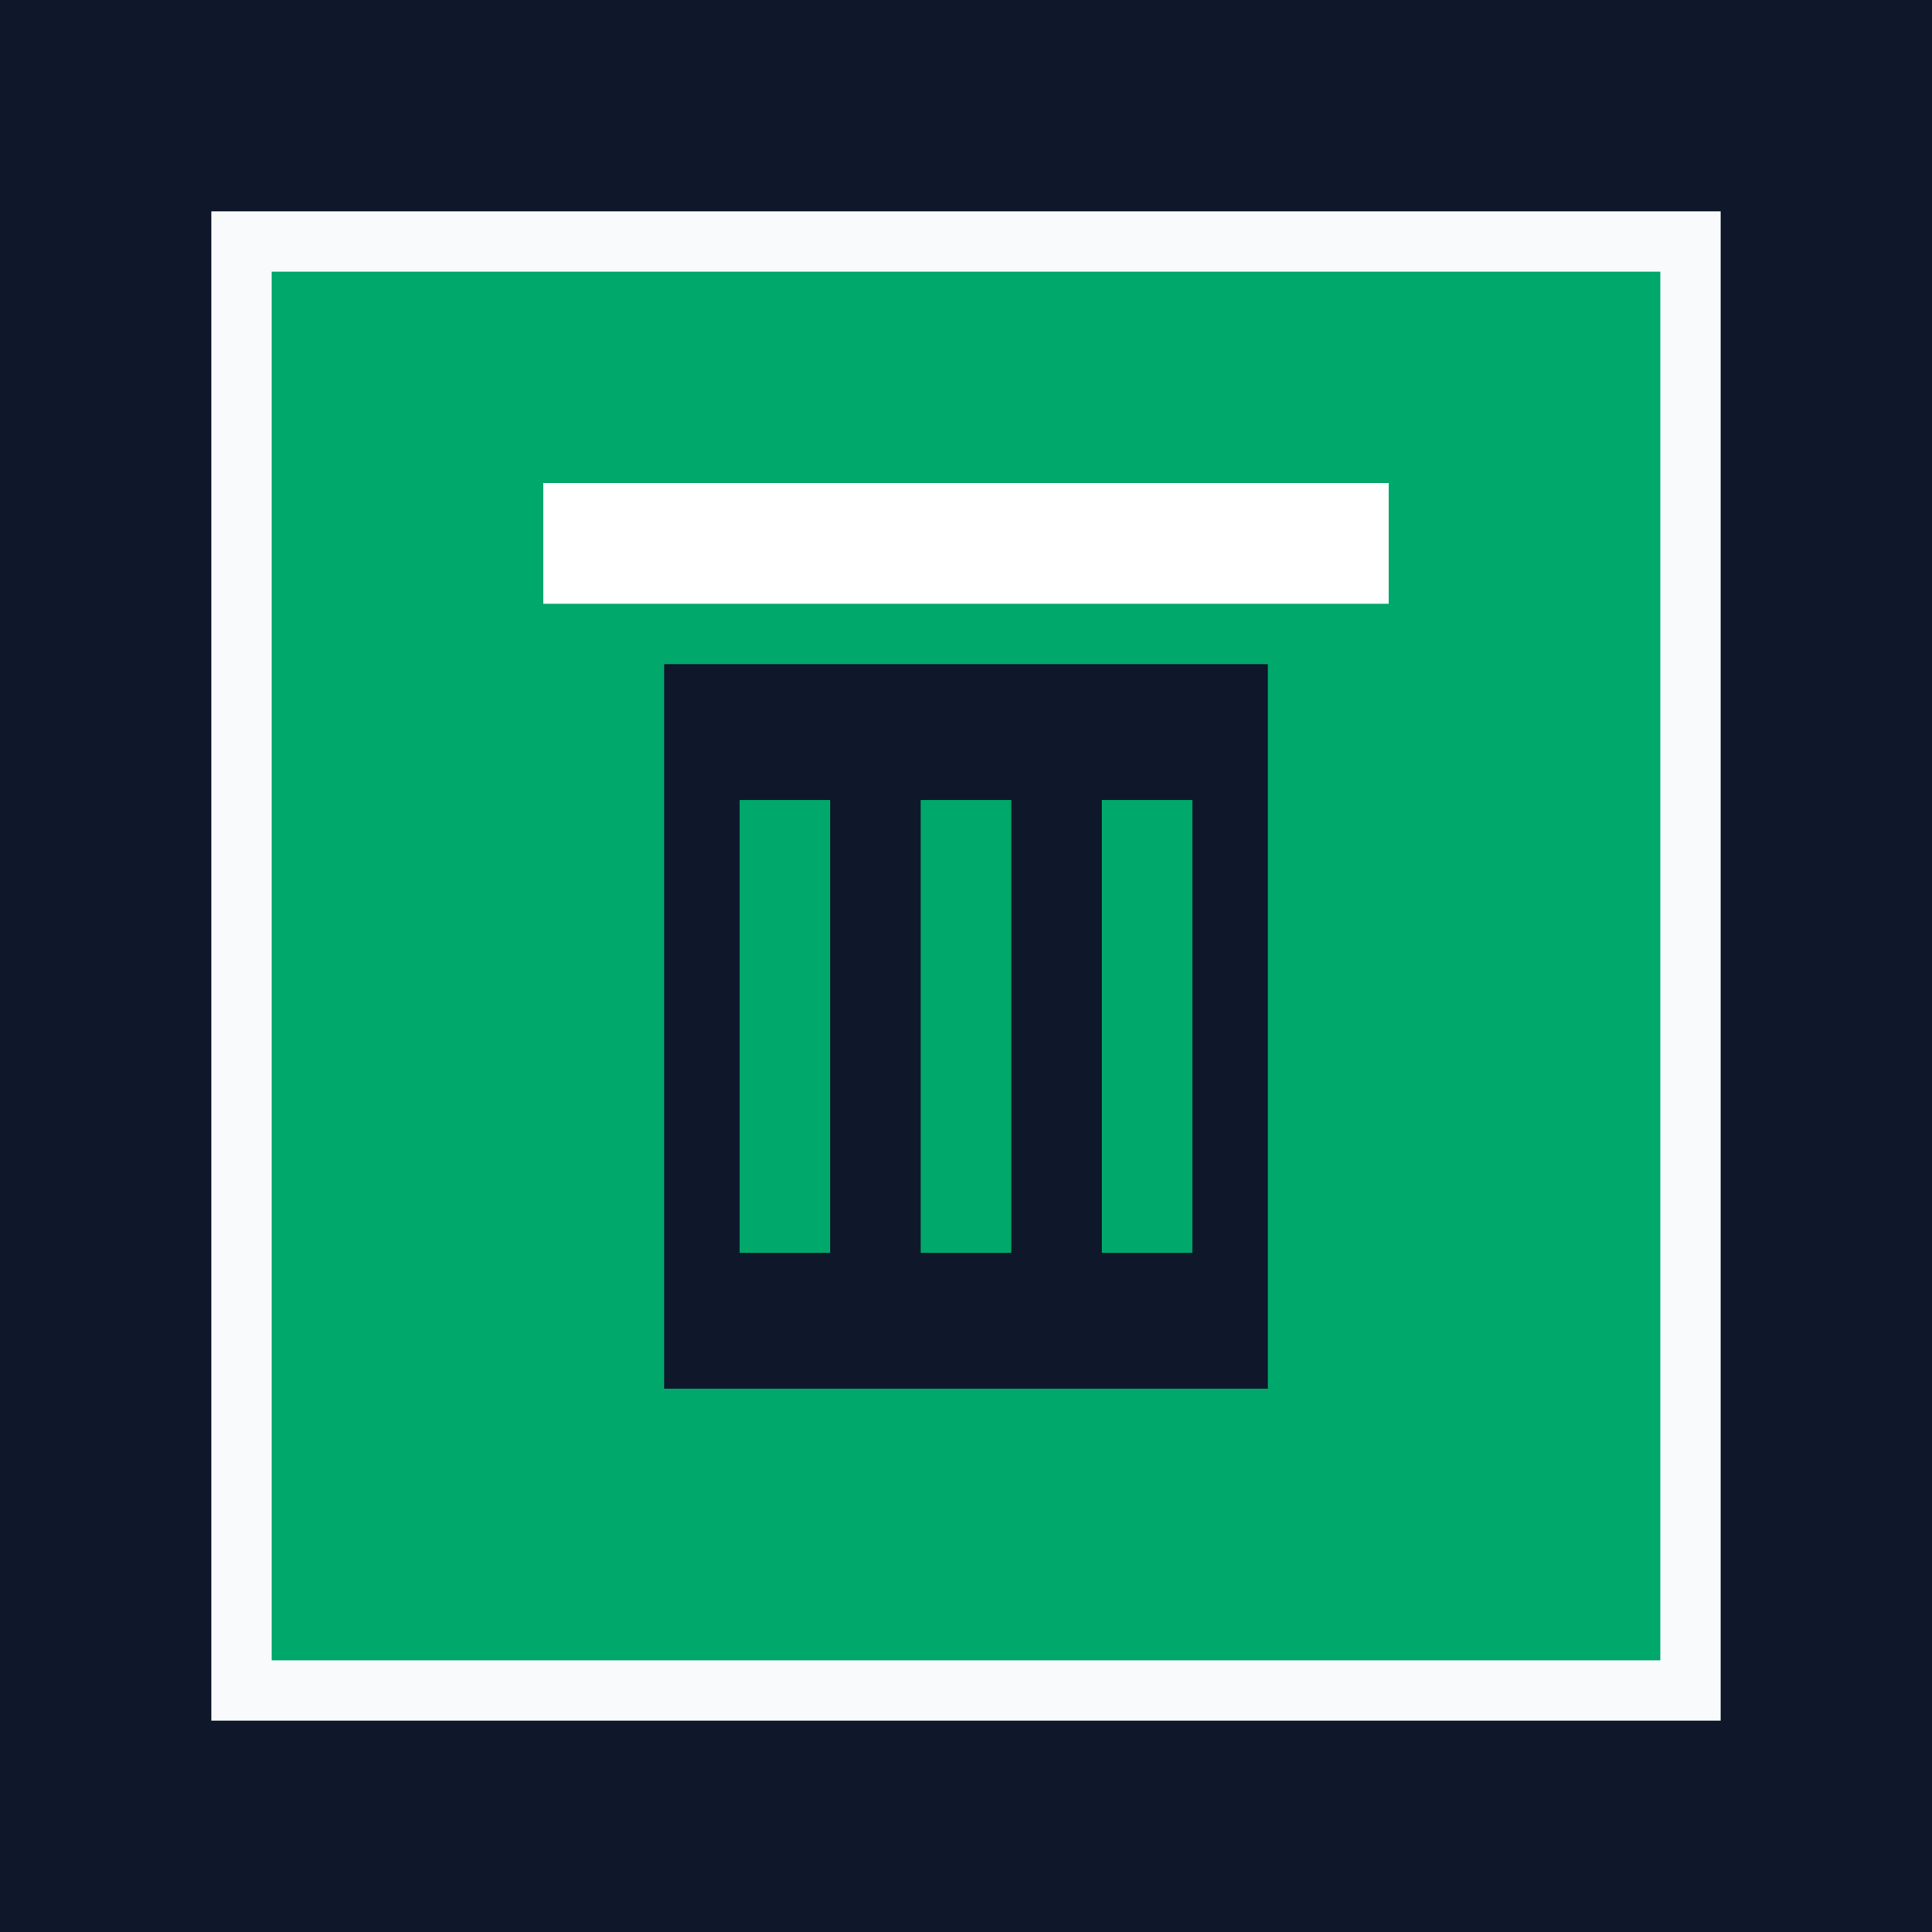
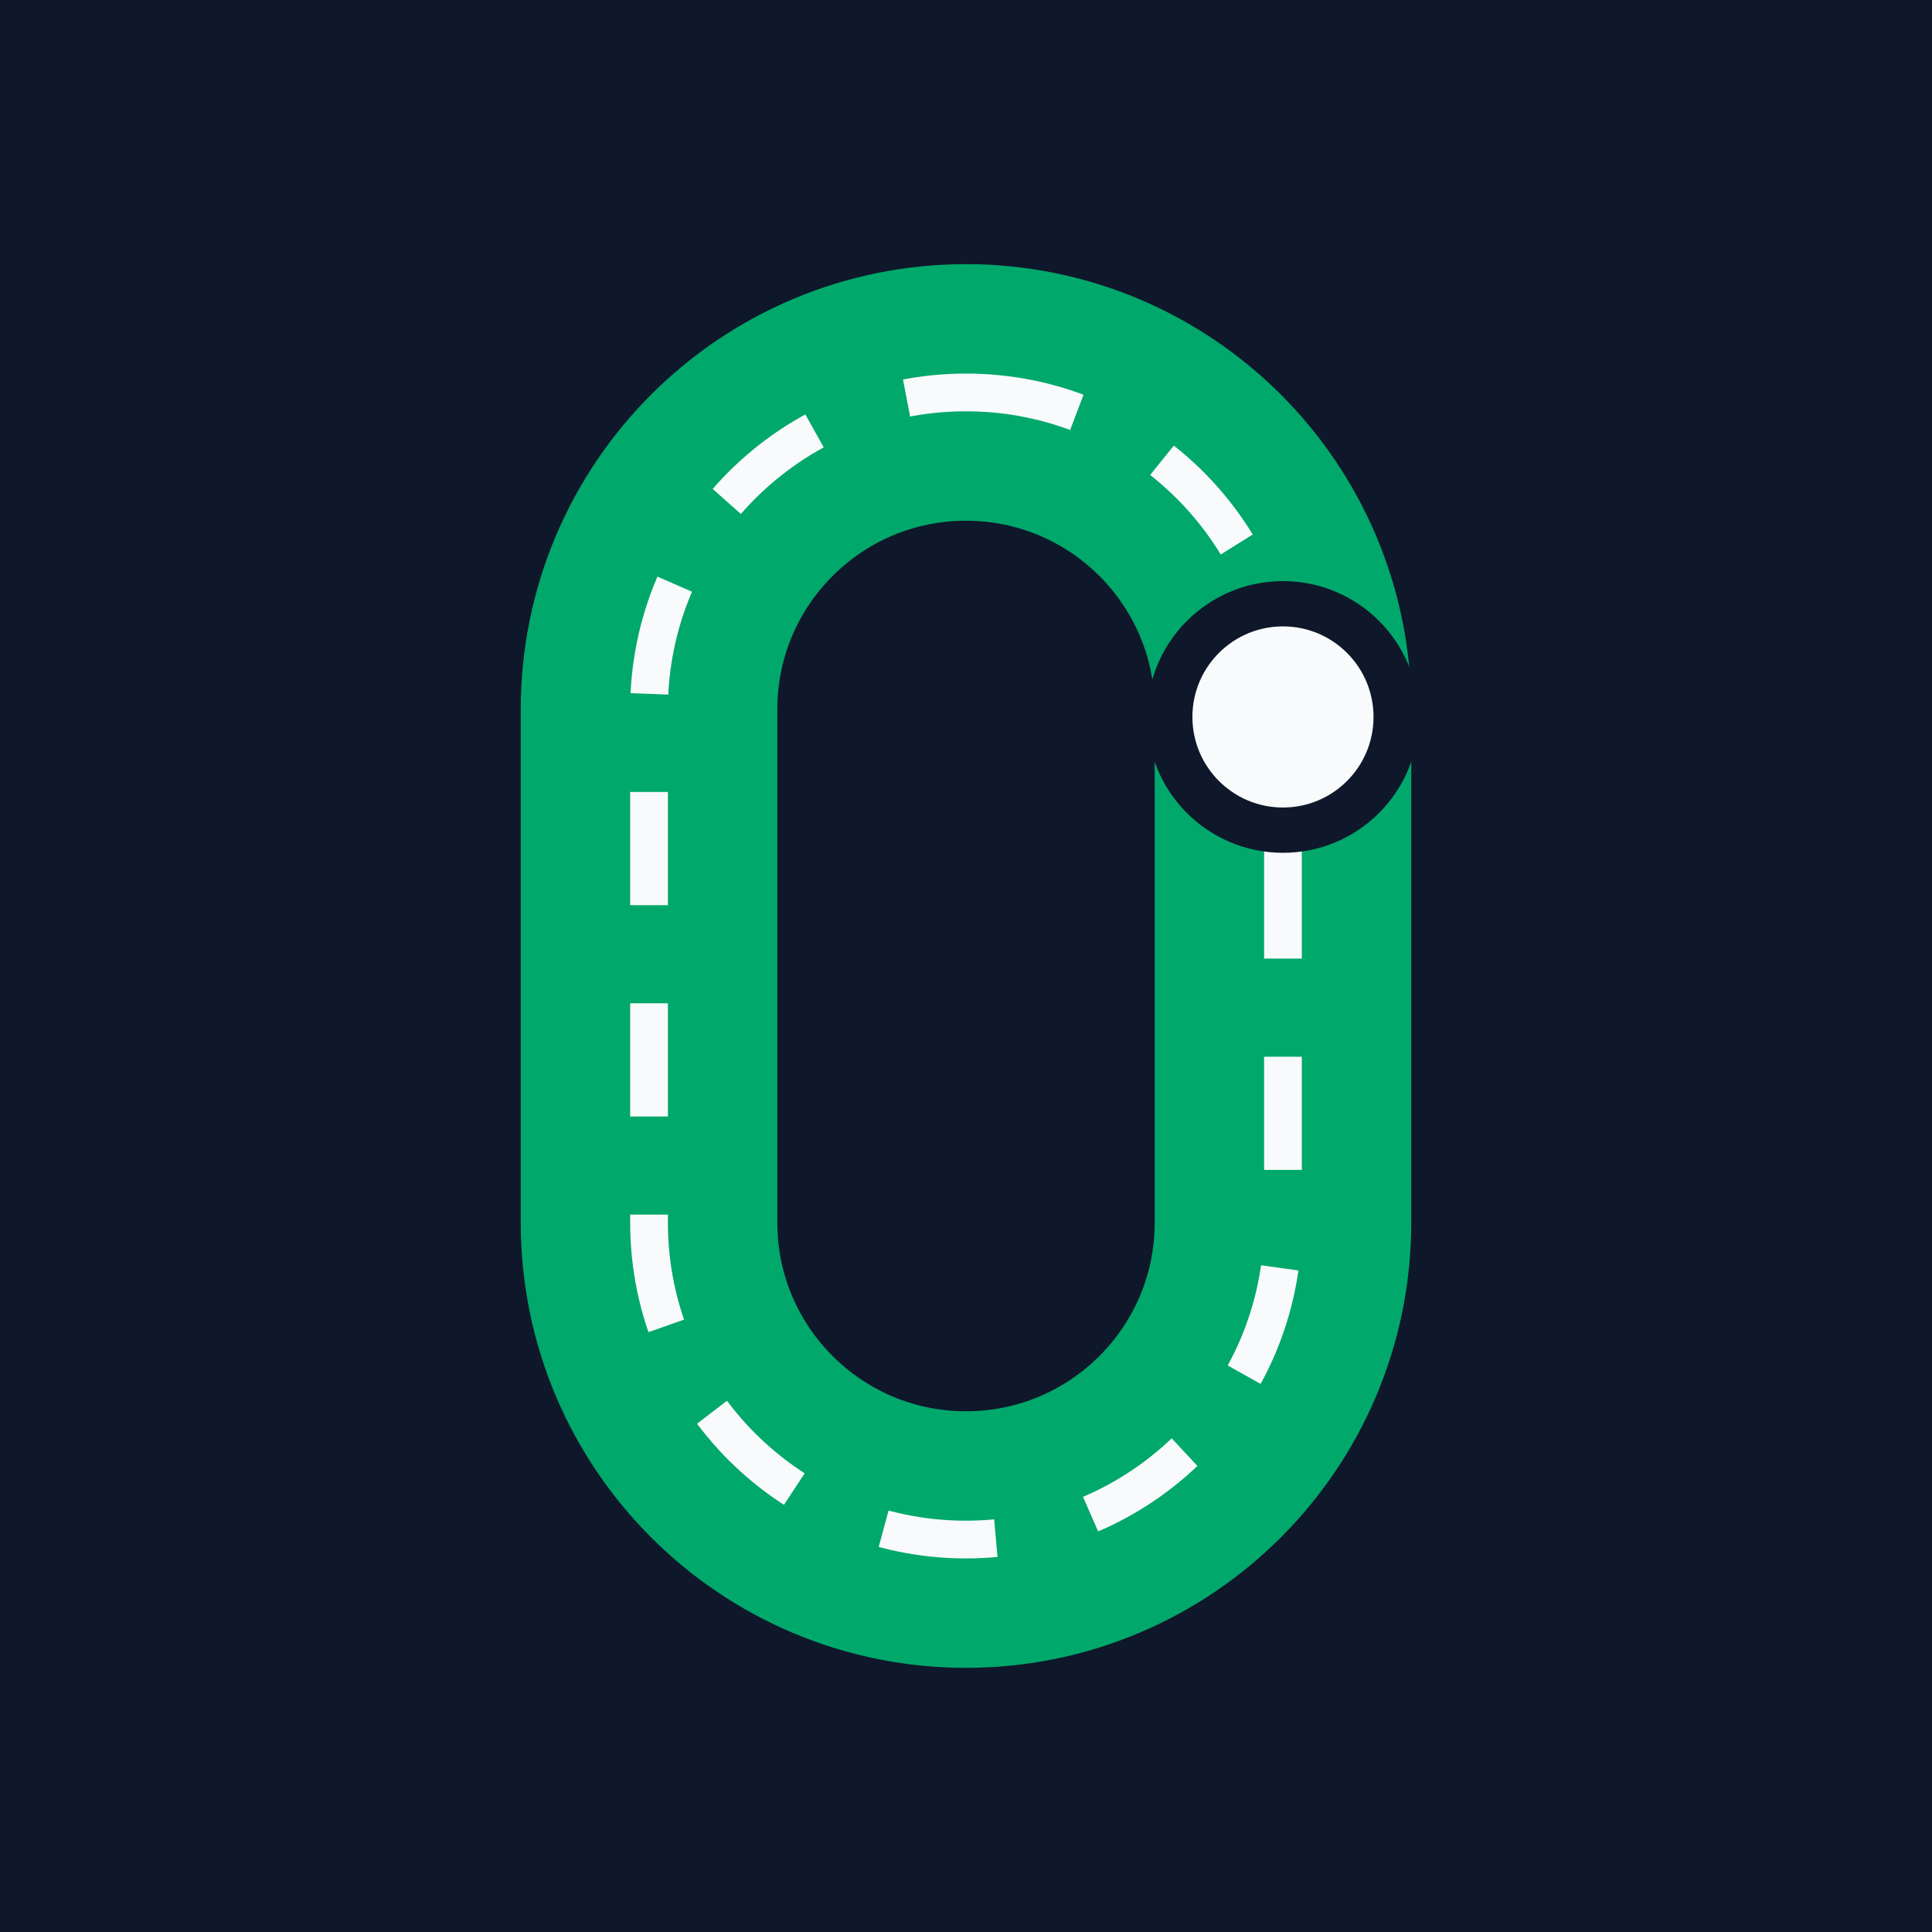
- <svg xmlns="http://www.w3.org/2000/svg" viewBox="0 0 64 64" fill="none">
-   <rect width="64" height="64" fill="#0F172A" />
-   <rect x="8" y="8" width="48" height="48" fill="#00A86B" stroke="#F8FAFC" stroke-width="2" />
-   <path d="M22 22H42V46H22V22Z" fill="#0F172A" />
-   <path d="M26 28V40M32 28V40M38 28V40" stroke="#00A86B" stroke-width="3" stroke-linecap="square" />
-   <rect x="18" y="16" width="28" height="4" fill="#FFFFFF" />
+ <svg xmlns="http://www.w3.org/2000/svg" viewBox="0 0 512 512" fill="none">
+   <rect width="512" height="512" fill="#0F172A" />
+   <rect x="172" y="104" width="168" height="304" rx="84" stroke="#00A86B" stroke-width="68" />
+   <rect x="172" y="104" width="168" height="304" rx="84" stroke="#F8FAFC" stroke-width="10" stroke-dasharray="30 26" />
+   <circle cx="340" cy="190" r="30" fill="#F8FAFC" stroke="#0F172A" stroke-width="12" />
</svg>
